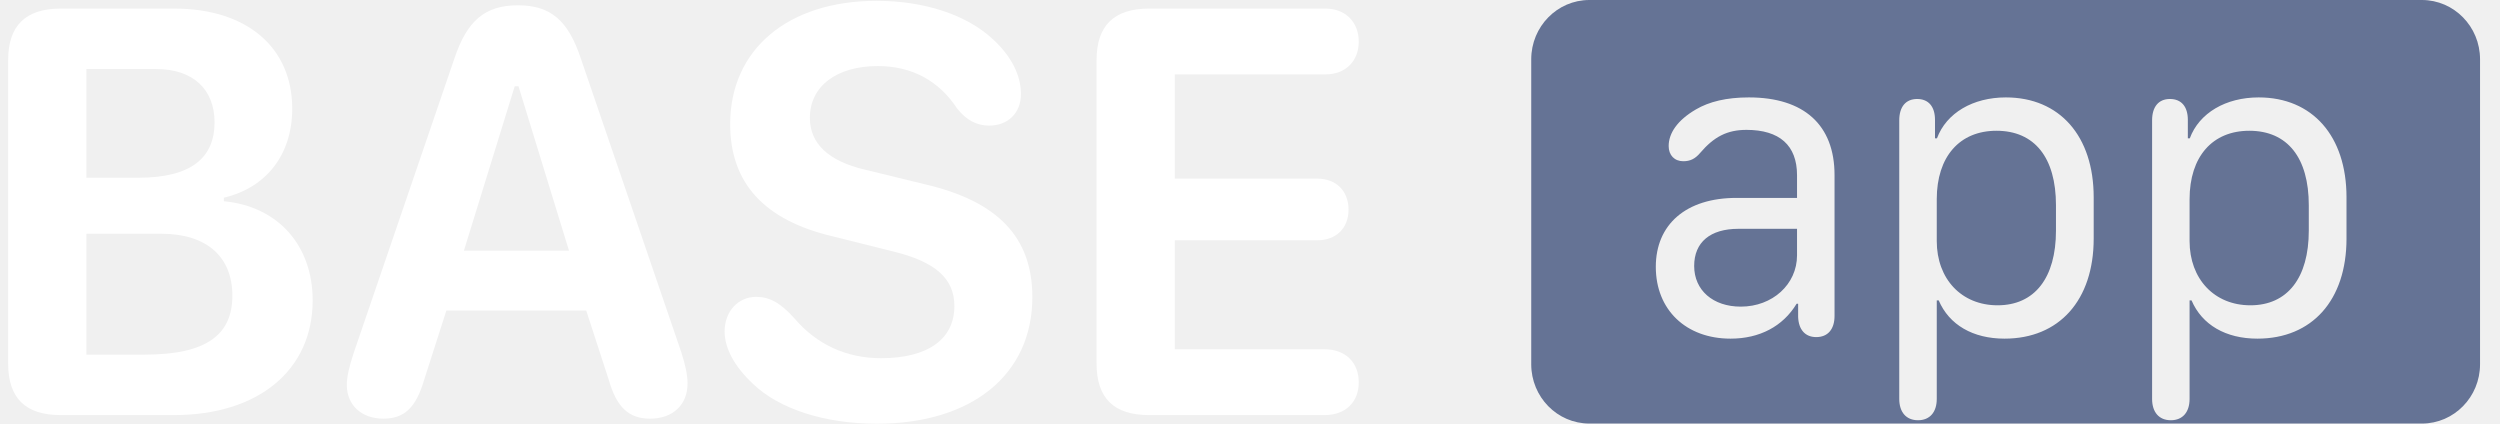
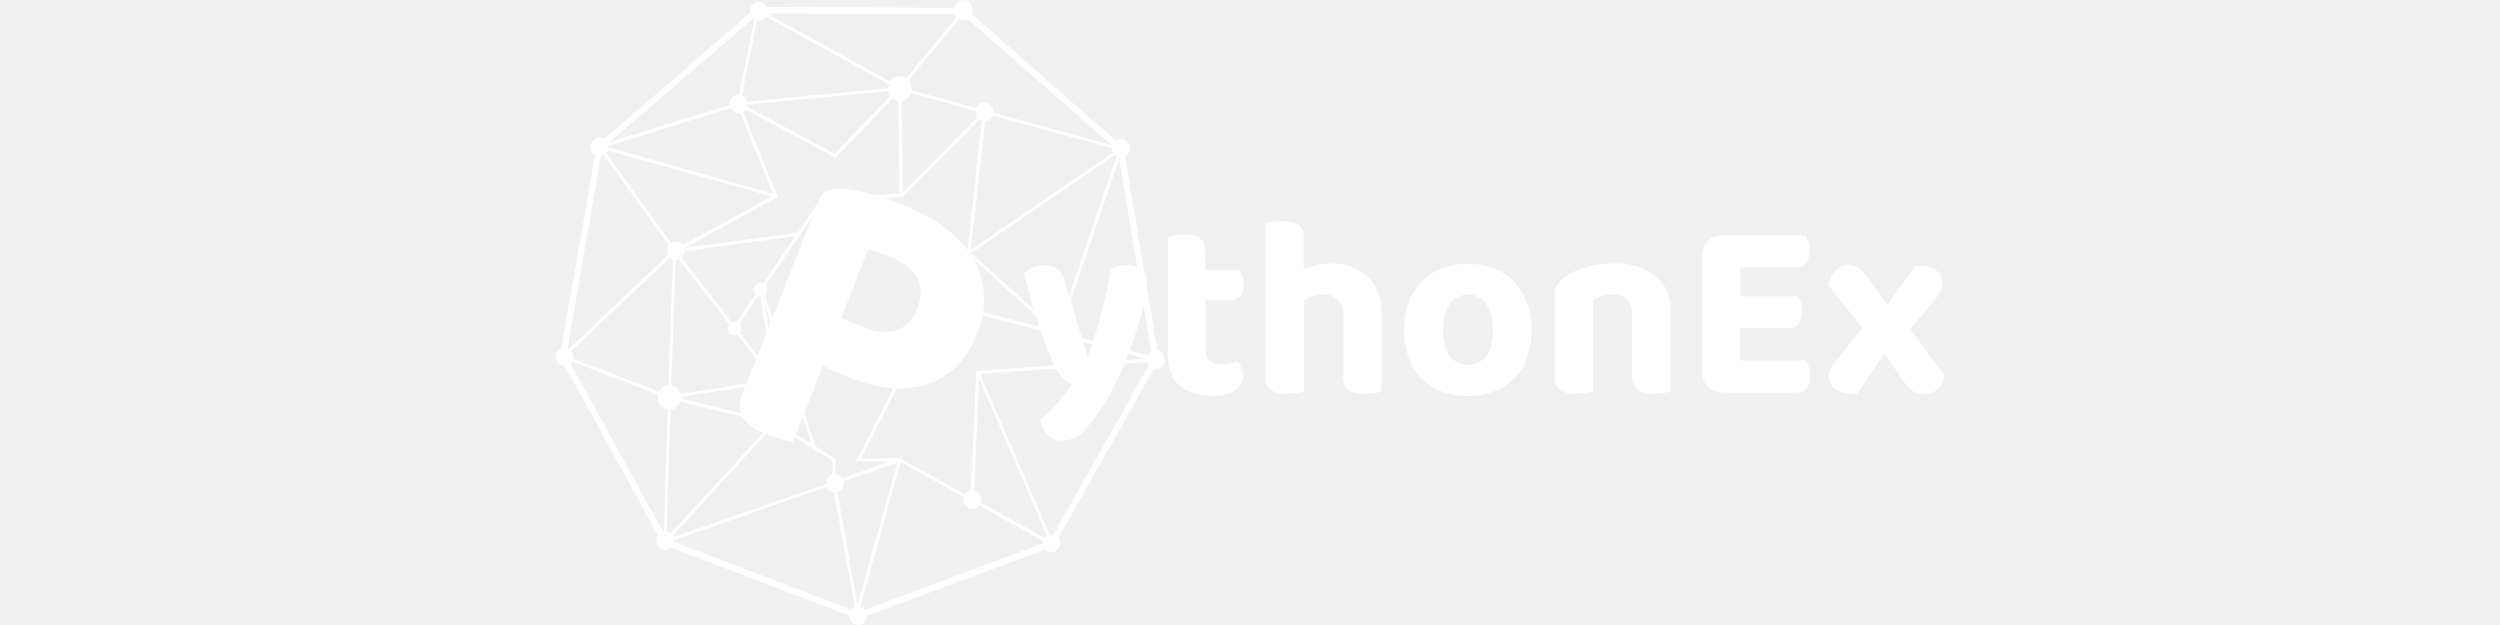
- <svg xmlns="http://www.w3.org/2000/svg" width="118" height="20" viewBox="0 0 118 20" fill="none">
-   <path d="M0.385 17.16C0.385 18.791 1.198 19.592 2.865 19.592H8.212C12.194 19.592 14.758 17.47 14.758 14.18C14.758 11.566 13.104 9.738 10.568 9.499V9.331C12.58 8.853 13.793 7.292 13.793 5.128C13.793 2.232 11.643 0.405 8.226 0.405H2.865C1.198 0.405 0.385 1.22 0.385 2.836V17.16ZM4.078 8.389V3.258H7.371C9.108 3.258 10.127 4.214 10.127 5.774C10.127 7.447 9.025 8.389 6.531 8.389H4.078ZM4.078 16.739V11.032H7.606C9.783 11.032 10.968 12.142 10.968 13.956C10.968 15.783 9.769 16.739 6.834 16.739H4.078Z" fill="white" />
-   <path d="M18.093 19.761C19.085 19.761 19.636 19.241 20.022 17.92L21.069 14.658H27.67L28.731 17.92C29.103 19.227 29.682 19.761 30.688 19.761C31.749 19.761 32.452 19.114 32.452 18.102C32.452 17.709 32.355 17.245 32.162 16.64L27.422 2.78C26.829 0.981 26.003 0.25 24.445 0.25C22.874 0.25 22.034 0.995 21.441 2.78L16.701 16.64C16.466 17.357 16.37 17.793 16.37 18.173C16.37 19.128 17.073 19.761 18.093 19.761ZM21.896 11.833L24.294 4.073H24.473L26.857 11.833H21.896Z" fill="white" />
-   <path d="M34.202 15.642C34.202 16.444 34.67 17.301 35.539 18.116C36.779 19.311 38.942 20 41.382 20C45.874 20 48.727 17.681 48.727 14.026C48.727 11.2 47.1 9.499 43.655 8.698L40.83 8.009C39.08 7.602 38.226 6.758 38.226 5.563C38.226 4.073 39.48 3.118 41.437 3.118C43.063 3.118 44.331 3.834 45.171 5.114C45.612 5.676 46.108 5.929 46.687 5.929C47.583 5.929 48.189 5.324 48.189 4.439C48.189 3.553 47.734 2.654 46.88 1.866C45.64 0.7 43.628 0.039 41.382 0.039C37.192 0.039 34.464 2.33 34.464 5.859C34.464 8.642 36.076 10.399 39.315 11.158L42.126 11.861C44.165 12.353 45.047 13.154 45.047 14.447C45.047 16.008 43.793 16.907 41.588 16.907C39.948 16.907 38.543 16.261 37.482 15.01C36.82 14.279 36.31 14.012 35.69 14.012C34.85 14.012 34.202 14.687 34.202 15.642Z" fill="white" />
-   <path d="M51.758 17.16C51.758 18.791 52.571 19.592 54.239 19.592H62.521C63.499 19.592 64.133 18.988 64.133 18.046C64.133 17.104 63.499 16.486 62.521 16.486H55.451V11.341H62.176C63.058 11.341 63.651 10.779 63.651 9.893C63.651 9.007 63.058 8.431 62.176 8.431H55.451V3.511H62.562C63.499 3.511 64.133 2.893 64.133 1.965C64.133 1.037 63.499 0.405 62.562 0.405H54.239C52.571 0.405 51.758 1.22 51.758 2.836V17.16Z" fill="white" />
-   <path fill-rule="evenodd" clip-rule="evenodd" d="M75.018 0C73.503 0 72.274 1.253 72.274 2.799V17.193C72.274 18.739 73.503 19.992 75.018 19.992H114.314C115.829 19.992 117.058 18.739 117.058 17.193V2.799C117.058 1.253 115.829 0 114.314 0H75.018ZM84.872 14.337H84.8C84.152 15.407 83.051 15.984 81.683 15.984C79.574 15.984 78.154 14.62 78.154 12.595C78.154 10.59 79.584 9.341 81.96 9.341H84.82V8.271C84.82 6.854 83.987 6.13 82.434 6.13C81.518 6.13 80.901 6.456 80.253 7.211C80.006 7.505 79.769 7.61 79.45 7.61C79.039 7.61 78.761 7.327 78.761 6.896C78.761 6.277 79.183 5.669 80.047 5.165C80.674 4.798 81.487 4.598 82.547 4.598C85.15 4.598 86.59 5.899 86.59 8.261V14.914C86.59 15.543 86.271 15.911 85.726 15.911C85.201 15.911 84.892 15.554 84.872 14.956V14.337ZM79.965 12.553C79.965 11.43 80.726 10.8 82.053 10.8H84.82V12.049C84.82 13.424 83.658 14.473 82.166 14.473C80.849 14.473 79.965 13.697 79.965 12.553ZM91.415 18.828V14.179H91.507C92.001 15.334 93.122 15.984 94.614 15.984C97.196 15.984 98.822 14.169 98.822 11.262V9.31C98.822 6.424 97.217 4.598 94.676 4.598C93.122 4.598 91.867 5.333 91.425 6.529H91.332V5.658C91.332 5.028 91.024 4.672 90.489 4.672C89.954 4.672 89.645 5.039 89.645 5.679V18.828C89.645 19.458 89.974 19.835 90.53 19.835C91.085 19.835 91.415 19.458 91.415 18.828ZM91.415 9.404V11.377C91.415 13.172 92.587 14.41 94.285 14.41C96.034 14.41 97.042 13.119 97.042 10.884V9.688C97.042 7.442 96.034 6.172 94.233 6.172C92.495 6.172 91.415 7.39 91.415 9.404ZM103.348 14.179V18.828C103.348 19.458 103.019 19.835 102.463 19.835C101.908 19.835 101.579 19.458 101.579 18.828V5.679C101.579 5.039 101.887 4.672 102.422 4.672C102.957 4.672 103.266 5.028 103.266 5.658V6.529H103.358C103.801 5.333 105.056 4.598 106.609 4.598C109.15 4.598 110.755 6.424 110.755 9.31V11.262C110.755 14.169 109.13 15.984 106.548 15.984C105.056 15.984 103.935 15.334 103.441 14.179H103.348ZM103.348 11.377V9.404C103.348 7.39 104.428 6.172 106.167 6.172C107.967 6.172 108.975 7.442 108.975 9.688V10.884C108.975 13.119 107.967 14.41 106.218 14.41C104.521 14.41 103.348 13.172 103.348 11.377Z" fill="#657395" />
+ <svg xmlns="http://www.w3.org/2000/svg" width="200" height="50" viewBox="0 0 200 90">
+   <path d="M87.69,51.84a1.23,1.23,0,0,0-.11-.66,1.26,1.26,0,0,0-.94-.75L82,22.54a1.34,1.34,0,0,0,.52-1.8,1.26,1.26,0,0,0-1.69-.57l-.14.09L59.9,2A1.39,1.39,0,0,0,59.36.16a1.3,1.3,0,0,0-1.78.56,1.39,1.39,0,0,0-.14.42L30.39,1A1.27,1.27,0,0,0,28.67.41,1.34,1.34,0,0,0,28,1.88L7,20a1.27,1.27,0,0,0-.65-.2,1.32,1.32,0,0,0-1.28,1.34,1.35,1.35,0,0,0,.64,1.15L.83,50.11a1.34,1.34,0,0,0-.75,1.71,1.29,1.29,0,0,0,1.24.86h0L14.75,77.07A1.36,1.36,0,0,0,15,78.93a1.27,1.27,0,0,0,1.3.13,1.06,1.06,0,0,0,.31-.21l25.67,9.81a1.39,1.39,0,0,0,.12.57,1.26,1.26,0,0,0,1.71.64,1.32,1.32,0,0,0,.74-1.19l25.58-9.52a1.25,1.25,0,0,0,1.81,0,1.37,1.37,0,0,0,.17-1.69L86.18,53.06A1.14,1.14,0,0,0,87,53a1.27,1.27,0,0,0,.73-1.07h.1Zm-6.9-29.3L72.81,46a1.63,1.63,0,0,0-1.66.67L59.87,36.43,80.5,22.35A1.12,1.12,0,0,0,80.79,22.54Zm-20.2,31.1-.79,17a1.66,1.66,0,0,0-.38.11,1.32,1.32,0,0,0-.48.4L49.58,66H44l11.4-22.21,15.44,4.09a2.16,2.16,0,0,0,.15.62,1.7,1.7,0,0,0,2.27.88,1.72,1.72,0,0,0,.73-.66l11.1,2.94L60.51,53.44ZM37.41,64.24,30.12,42.49a1,1,0,0,0,.18-1.36l0-.09,8.23-12.11,11.3-.52H50L61,17.18a1.44,1.44,0,0,0,.39.2L59.3,36.28l-.16.1L70.92,47a1.4,1.4,0,0,0-.1.35L55.29,43.3l-.16-.08L43.25,66.44l5,0-7,2.43a1.33,1.33,0,0,0-.95-.6V66.05ZM18.08,57.38v-.23L32,55l-.2-.26-1.66-10.9,6.72,20.07-4.93-3,.08-.08ZM2.3,50.5,16.5,37.08a1.45,1.45,0,0,0,.4.26l-.67,18.08a1.85,1.85,0,0,0-.57.15,1.72,1.72,0,0,0-.8.8L2.54,51.66a.8.8,0,0,0,0-.31,1.3,1.3,0,0,0-.3-.85Zm15-13.09h0a1,1,0,0,0,.44-.08L25,46.66a1,1,0,0,0-.2.61,1,1,0,0,0,1,1,.85.85,0,0,0,.41-.09l5,6.48L18,56.71a1.43,1.43,0,0,0-.09-.27,1.72,1.72,0,0,0-1.25-1ZM27,16.09a1.12,1.12,0,0,0,.33-.32l13,6.92,8.19-8.52a1.63,1.63,0,0,0,.84.36l.17,13.36-11.2.52h0L34.88,33.5,18.59,35.72v0l13.13-7.23.35.09Zm.53-.73a1.36,1.36,0,0,0,.06-.29l20.25-1.92a1.6,1.6,0,0,0,.32.7l-8,8.28ZM18.64,36.17,34.5,34l-4.59,6.75a1,1,0,0,0-.37-.08,1,1,0,0,0-1,1,1,1,0,0,0,.25.67l-2.72,4a1,1,0,0,0-.35-.07.86.86,0,0,0-.41.1l-7.16-9.3A1.33,1.33,0,0,0,18.64,36.17Zm7.83,10.45,2.72-4a.71.71,0,0,0,.32.07L31.23,54l-4.72-6.13a1,1,0,0,0,0-1.26ZM60.61,16.67a.82.82,0,0,0,.12.2L50,27.74l-.17-13.22a1.56,1.56,0,0,0,.48-.14,1.74,1.74,0,0,0,.88-1L60.51,16a1.39,1.39,0,0,0,.1.67ZM80.24,22v0L59.78,36l2.08-18.52A1.25,1.25,0,0,0,63,16.66l17.16,4.69A1.41,1.41,0,0,0,80.24,22Zm-21-19.13a.51.51,0,0,0,.16-.09L80,20.85,63,16.22a1.32,1.32,0,0,0-.1-.68,1.27,1.27,0,0,0-1.69-.66h0a1.31,1.31,0,0,0-.65.66L51.25,13a1.75,1.75,0,0,0-.14-1,1.65,1.65,0,0,0-.29-.45l7.26-8.78A1.21,1.21,0,0,0,59.19,2.82ZM30.48,1.94l27,.11,0,.12a1.63,1.63,0,0,0,.23.35L50.5,11.27a1.7,1.7,0,0,0-1.66-.13,1.76,1.76,0,0,0-.68.59L30.48,2Zm-1.43,1a1.22,1.22,0,0,0,.73-.1,1.33,1.33,0,0,0,.51-.46L48,12.13a2.13,2.13,0,0,0-.11.57L27.59,14.62a1.32,1.32,0,0,0-.76-.91Zm-.61-.27a.82.82,0,0,0,.2.12L26.4,13.64h0A1.31,1.31,0,0,0,25.06,15v.16L7.83,20.42ZM25.2,15.56a1.24,1.24,0,0,0,1.15.74,1.27,1.27,0,0,0,.28,0l4.69,11.6L7.62,21.23V21ZM7.5,21.67l23.6,6.61-12.71,7A1.26,1.26,0,0,0,16.63,35L7.27,22.05A1.14,1.14,0,0,0,7.5,21.67ZM1.73,50.1,6.55,22.42a1.09,1.09,0,0,0,.36-.12l9.39,13a1.34,1.34,0,0,0-.08,1.4L1.94,50.22ZM15.59,76.51h-.13L2.13,52.34a1.31,1.31,0,0,0,.24-.28l12.34,4.72A1.77,1.77,0,0,0,16,58.91l.13,0Zm1,.29a1.19,1.19,0,0,0-.55-.27L16.55,59a1.8,1.8,0,0,0,.55-.15,1.7,1.7,0,0,0,.87-1L31.13,61Zm.36.45-.07-.12,14.7-16L37,64.55h0l2.87,1.76v2a.68.68,0,0,0-.2.07A1.36,1.36,0,0,0,39,69.69L17,77.35a.31.31,0,0,0,0-.08ZM43,87.42a1.83,1.83,0,0,0-.44.35L17,78a.74.74,0,0,0,0-.21l22-7.66v0a1.3,1.3,0,0,0,1.09.77l3,16.46Zm.48-.35L40.58,70.89l.19-.07a1.33,1.33,0,0,0,.7-1.52l7.76-2.7Zm26.61-8.79L44.56,87.79a1.26,1.26,0,0,0-.67-.46l5.8-20.79,9.07,5a1.35,1.35,0,0,0,.82,1.68,1.3,1.3,0,0,0,.93,0,1.24,1.24,0,0,0,.48-.4l9.2,5.06a1.43,1.43,0,0,0-.07.46Zm.29-.86L61.2,72.35a1.34,1.34,0,0,0-.8-1.67h0l-.14,0L61,54.57l9.75,22.55a1.73,1.73,0,0,0-.35.31ZM71.69,77a1.23,1.23,0,0,0-.54,0l-10-23.14,24-1.74a2.25,2.25,0,0,0,.08.24,1.75,1.75,0,0,0,.18.29ZM85.24,51.18l-11.1-2.93A1.85,1.85,0,0,0,74.06,47a1.7,1.7,0,0,0-.83-.86l7.94-23.31,4.6,27.78a1.42,1.42,0,0,0-.53.63Z" fill="#FFFFFF" />
+   <path d="M71.58,52q-.84-1.86-1.89-4.86c-.86-2.55-1.59-5.15-2.2-7.77a3.61,3.61,0,0,1,1.21-.84,3.82,3.82,0,0,1,1.67-.35,3.13,3.13,0,0,1,1.86.5,3.3,3.3,0,0,1,1.12,1.85q.8,2.71,1.6,5.36c.54,1.77,1.09,3.54,1.63,5.33h.15c.29-.85.59-1.77.9-2.78s.61-2,.87-3.13.56-2.17.82-3.28.47-2.18.66-3.22a4.59,4.59,0,0,1,2.34-.63,3.65,3.65,0,0,1,2,.52,1.85,1.85,0,0,1,.82,1.71,16.33,16.33,0,0,1-.43,3.41A43.14,43.14,0,0,1,83.5,48.1q-.73,2.28-1.65,4.47A35,35,0,0,1,80,56.47a29,29,0,0,1-3.63,5.27,4.56,4.56,0,0,1-3.27,1.73,3,3,0,0,1-2.19-.84,3.57,3.57,0,0,1-1.05-2.14,30.58,30.58,0,0,0,2.39-2.44,20,20,0,0,0,2.11-2.81A3.21,3.21,0,0,1,73,54.4,8.16,8.16,0,0,1,71.58,52Z" fill="#FFFFFF" />
+   <path d="M94.22,52a3.08,3.08,0,0,0,1.8.45,5.55,5.55,0,0,0,1.15-.13,6.33,6.33,0,0,0,1-.31,3.41,3.41,0,0,1,.54.85A2.82,2.82,0,0,1,99,54a2.66,2.66,0,0,1-1,2.14,5.36,5.36,0,0,1-3.43.84,7.05,7.05,0,0,1-4.71-1.44q-1.7-1.43-1.69-4.67V34.15a9.81,9.81,0,0,1,1-.24,7.3,7.3,0,0,1,1.4-.13,3.58,3.58,0,0,1,2.29.58,2.59,2.59,0,0,1,.7,2.1v2.42h5a5.78,5.78,0,0,1,.36.95A4.12,4.12,0,0,1,99.08,41a2.36,2.36,0,0,1-.54,1.72,1.86,1.86,0,0,1-1.31.52H93.6V50.5A1.73,1.73,0,0,0,94.22,52Z" fill="#FFFFFF" />
+   <path d="M106.74,56.58a10,10,0,0,1-1.44.1,3.88,3.88,0,0,1-2.34-.55,2.5,2.5,0,0,1-.72-2.1V32.17a10.24,10.24,0,0,1,1.05-.22,7.59,7.59,0,0,1,1.43-.11,3.69,3.69,0,0,1,2.32.56,2.59,2.59,0,0,1,.7,2.12v4.29a8.4,8.4,0,0,1,3.78-.86,7.66,7.66,0,0,1,5.41,1.82,7,7,0,0,1,2,5.42V56.4a8.62,8.62,0,0,1-1,.21,9.86,9.86,0,0,1-1.44.09,3.92,3.92,0,0,1-2.33-.54,2.51,2.51,0,0,1-.72-2.11V45.52a2.67,2.67,0,0,0-2.88-3.1,4.87,4.87,0,0,0-1.51.24,8.33,8.33,0,0,0-1.25.58V56.42A8.49,8.49,0,0,1,106.74,56.58Z" fill="#FFFFFF" />
+   <path d="M140.57,47.45a11.4,11.4,0,0,1-.65,4,8,8,0,0,1-4.75,4.9,10.1,10.1,0,0,1-3.77.67,10.43,10.43,0,0,1-3.79-.65,8,8,0,0,1-4.77-4.89,11.53,11.53,0,0,1-.64-4,11,11,0,0,1,.66-3.93,8.49,8.49,0,0,1,1.87-3,8.25,8.25,0,0,1,2.91-1.9A10.08,10.08,0,0,1,131.4,38a10,10,0,0,1,3.74.67A8.09,8.09,0,0,1,138,40.54a8.58,8.58,0,0,1,1.87,3A11.09,11.09,0,0,1,140.57,47.45Zm-9.17-5a3,3,0,0,0-2.63,1.31,6.32,6.32,0,0,0-.94,3.72,6.59,6.59,0,0,0,.92,3.78,3.32,3.32,0,0,0,4.81.49,2.78,2.78,0,0,0,.48-.49,6.56,6.56,0,0,0,.92-3.76,6.38,6.38,0,0,0-.94-3.71A3,3,0,0,0,131.4,42.42Z" fill="#FFFFFF" />
+   <path d="M154.26,43.05a3,3,0,0,0-2-.63,5.63,5.63,0,0,0-1.58.22,7.69,7.69,0,0,0-1.32.56V56.38a6.81,6.81,0,0,1-1,.2,10,10,0,0,1-1.44.1,4,4,0,0,1-2.34-.54,2.51,2.51,0,0,1-.72-2.11V42.53a2.76,2.76,0,0,1,.4-1.56,4.38,4.38,0,0,1,1.11-1.12,9.2,9.2,0,0,1,3-1.36,14.17,14.17,0,0,1,4-.54,9.18,9.18,0,0,1,6.06,1.79,6.26,6.26,0,0,1,2.14,5.1V56.39a7.45,7.45,0,0,1-1,.19,10,10,0,0,1-1.44.1,3.79,3.79,0,0,1-2.32-.55A2.53,2.53,0,0,1,155,54V45A2.4,2.4,0,0,0,154.26,43.05Z" fill="#FFFFFF" />
+   <path d="M165.9,55.67a3.05,3.05,0,0,1-.81-2.27V37a2.85,2.85,0,0,1,2.58-3.09H180a4.93,4.93,0,0,1,.4.91,4.53,4.53,0,0,1,.18,1.27,2.71,2.71,0,0,1-.53,1.81,1.83,1.83,0,0,1-1.45.6h-8v4.17h8.33a4.93,4.93,0,0,1,.4.91,4.53,4.53,0,0,1,.18,1.27,2.75,2.75,0,0,1-.51,1.82,1.81,1.81,0,0,1-1.43.57h-7v4.66h9.53a4.84,4.84,0,0,1,.57,2.27,2.58,2.58,0,0,1-.52,1.79,1.83,1.83,0,0,1-1.42.56H168.07A2.89,2.89,0,0,1,165.9,55.67Z" fill="#FFFFFF" />
+   <path d="M185,51.18c.53-.65,1.06-1.3,1.58-2s1.07-1.31,1.62-1.95l-4.92-6.14a3.86,3.86,0,0,1,1-2.08,2.53,2.53,0,0,1,1.89-.8,3,3,0,0,1,.94.13,2.57,2.57,0,0,1,.73.39,4,4,0,0,1,.65.65c.2.26.44.56.67.88l2.59,3.63,4.09-5.62a1,1,0,0,1,.29,0h.25a4,4,0,0,1,2.41.67,2.12,2.12,0,0,1,.9,1.74,3,3,0,0,1-.4,1.52,14.53,14.53,0,0,1-1.44,1.87l-2.8,3.31L200,54.05a3.27,3.27,0,0,1-1,2,2.77,2.77,0,0,1-1.95.73,2.83,2.83,0,0,1-1.92-.73,10.47,10.47,0,0,1-1.45-1.73l-2.3-3.43-3.95,5.78h-.72a3.82,3.82,0,0,1-2.48-.71,2.19,2.19,0,0,1-.88-1.75,2.73,2.73,0,0,1,.36-1.4A12.35,12.35,0,0,1,185,51.18Z" fill="#FFFFFF" />
+   <path d="M38.48,52.72l-4.29,10.9a14.28,14.28,0,0,1-1.81-.4,19.58,19.58,0,0,1-2.33-.83,5.94,5.94,0,0,1-3.23-2.45,4.72,4.72,0,0,1,.28-3.69L37.88,28.93a2.56,2.56,0,0,1,1.26-1.51,3.94,3.94,0,0,1,2-.26,13.65,13.65,0,0,1,2.2.28c.79.16,1.61.36,2.43.57a22.15,22.15,0,0,1,2.43.77c.8.31,1.54.58,2.23.87q7.41,3.13,9.94,8a12.13,12.13,0,0,1,.31,10.48,13.1,13.1,0,0,1-2.9,4.55,10.88,10.88,0,0,1-4.24,2.64,13,13,0,0,1-5.33.54,20.38,20.38,0,0,1-6.18-1.62Zm5.78-5.65A7,7,0,0,0,49,47.6a4.77,4.77,0,0,0,3.07-3.13q2-5-3.79-7.46c-.65-.28-1.23-.5-1.76-.67s-1-.32-1.5-.46l-3.88,9.89Z" fill="#FFFFFF" />
</svg>
